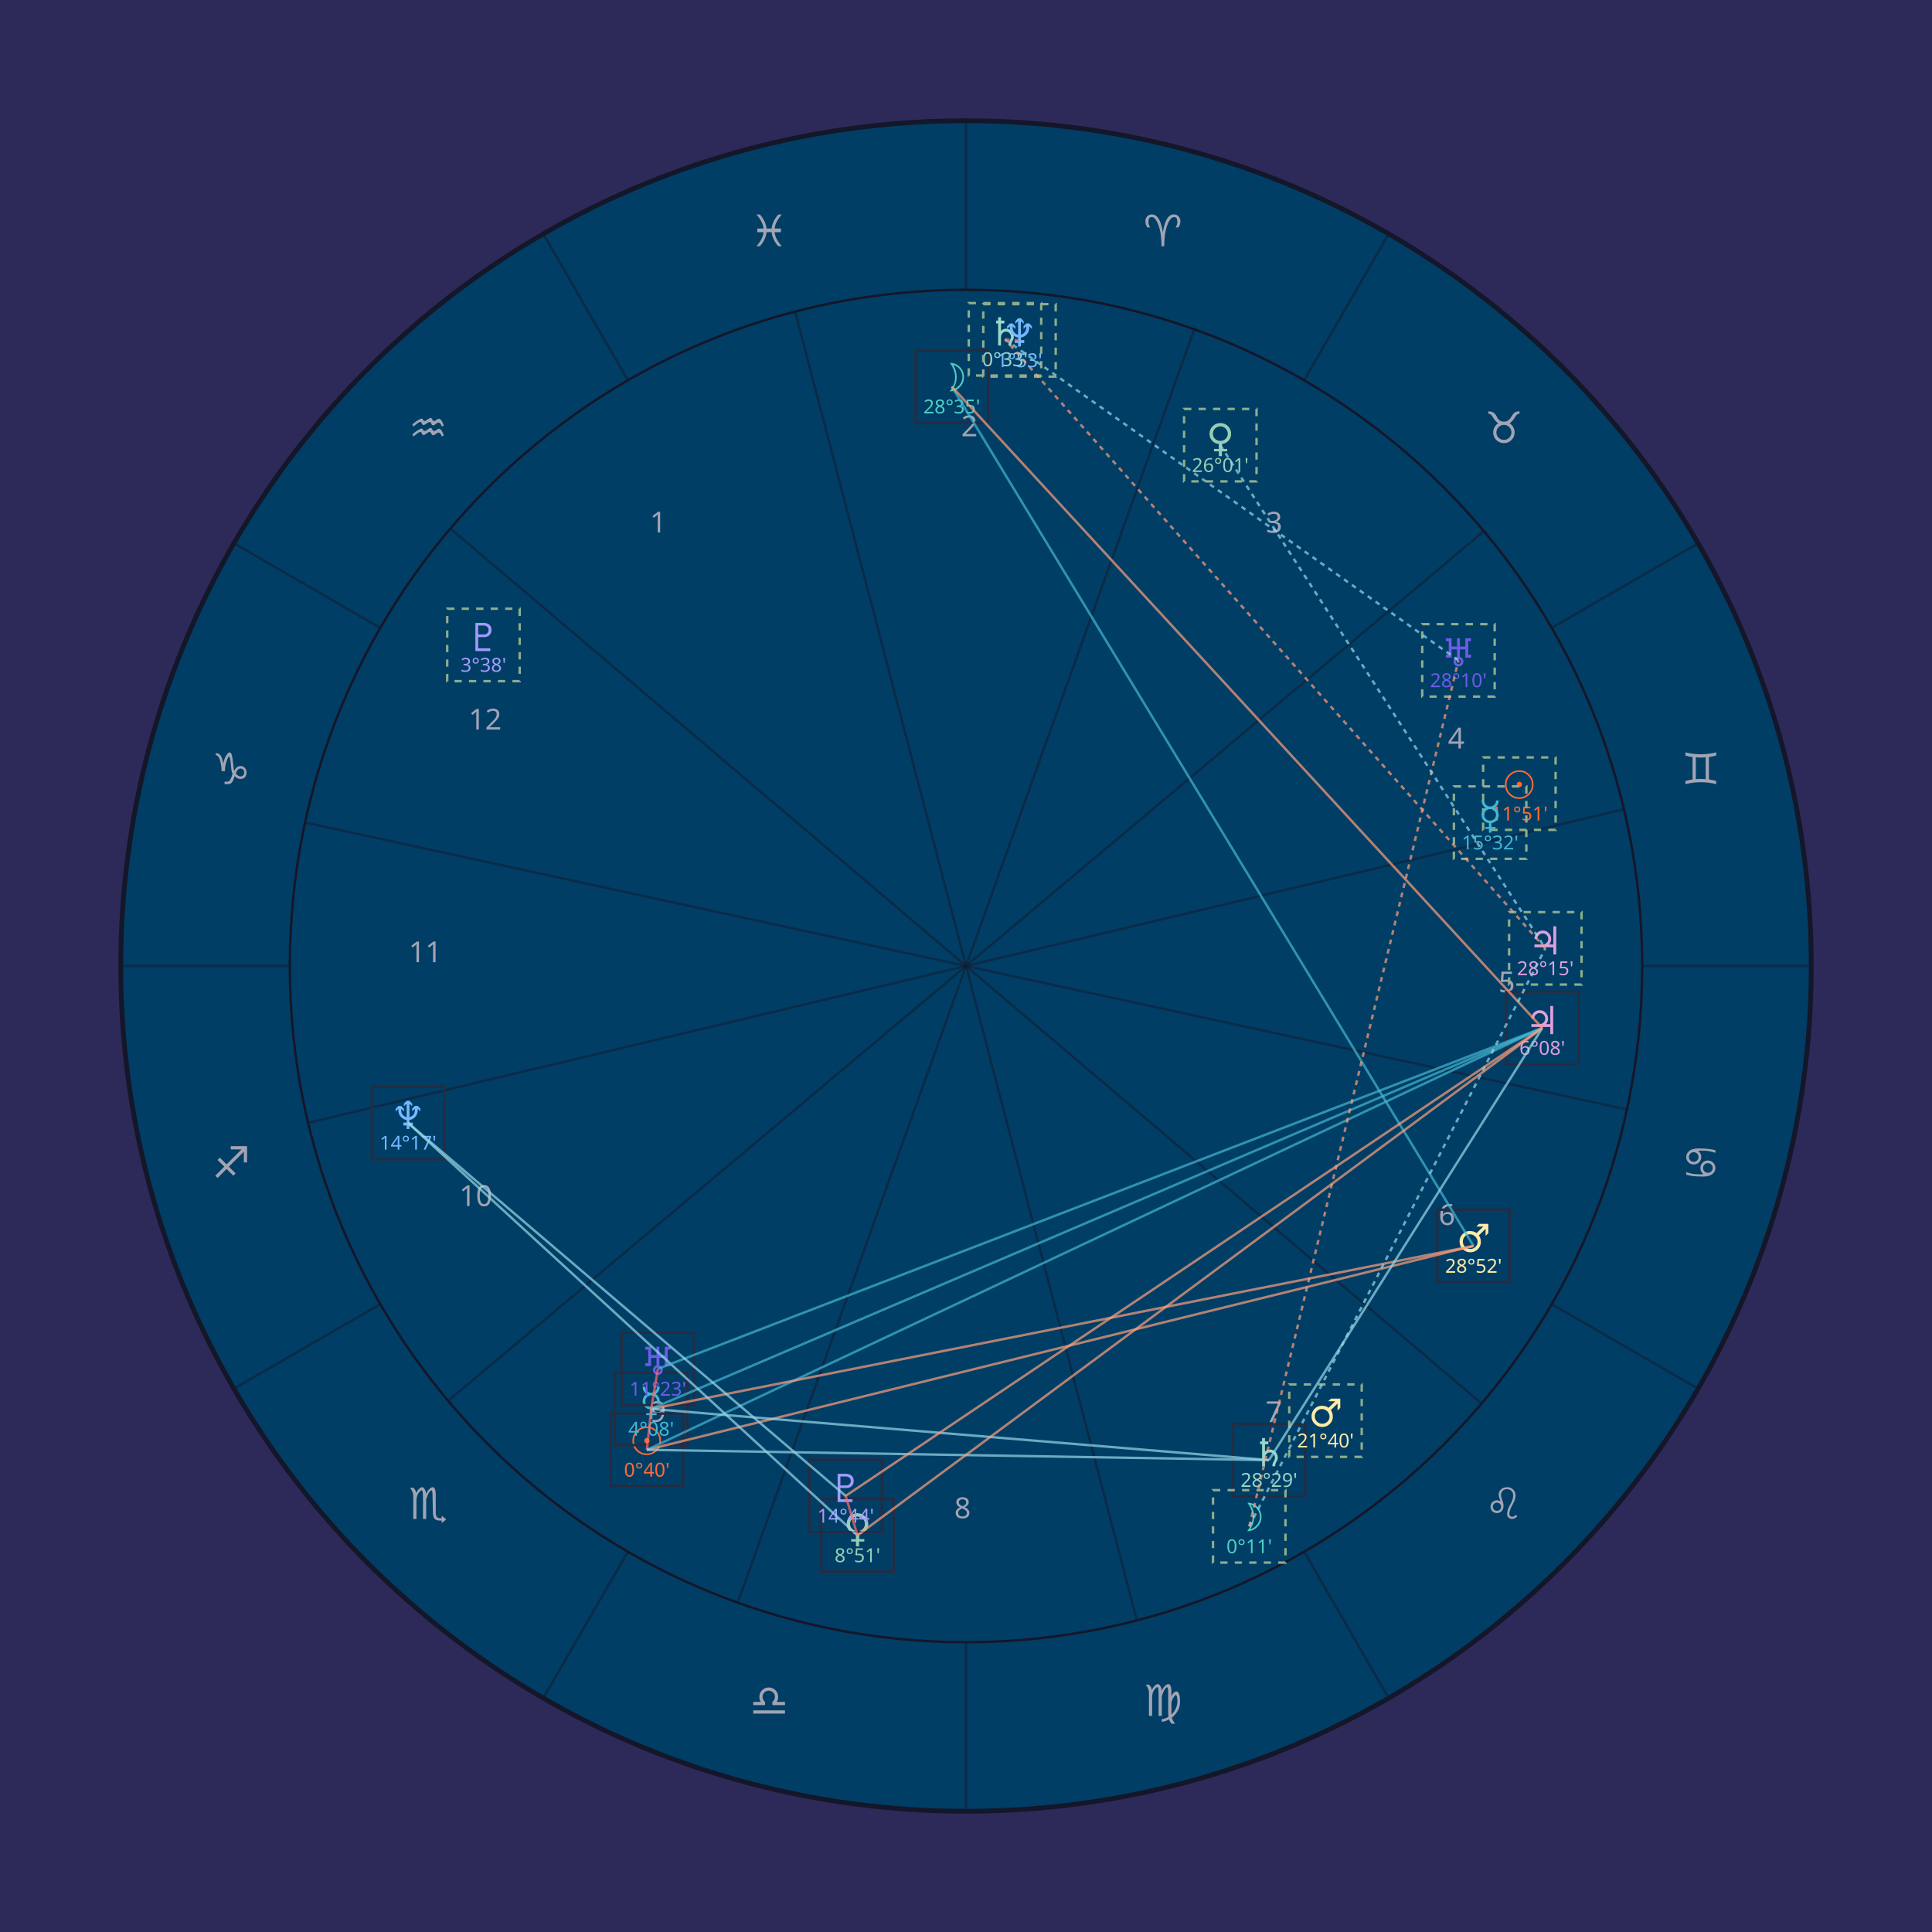
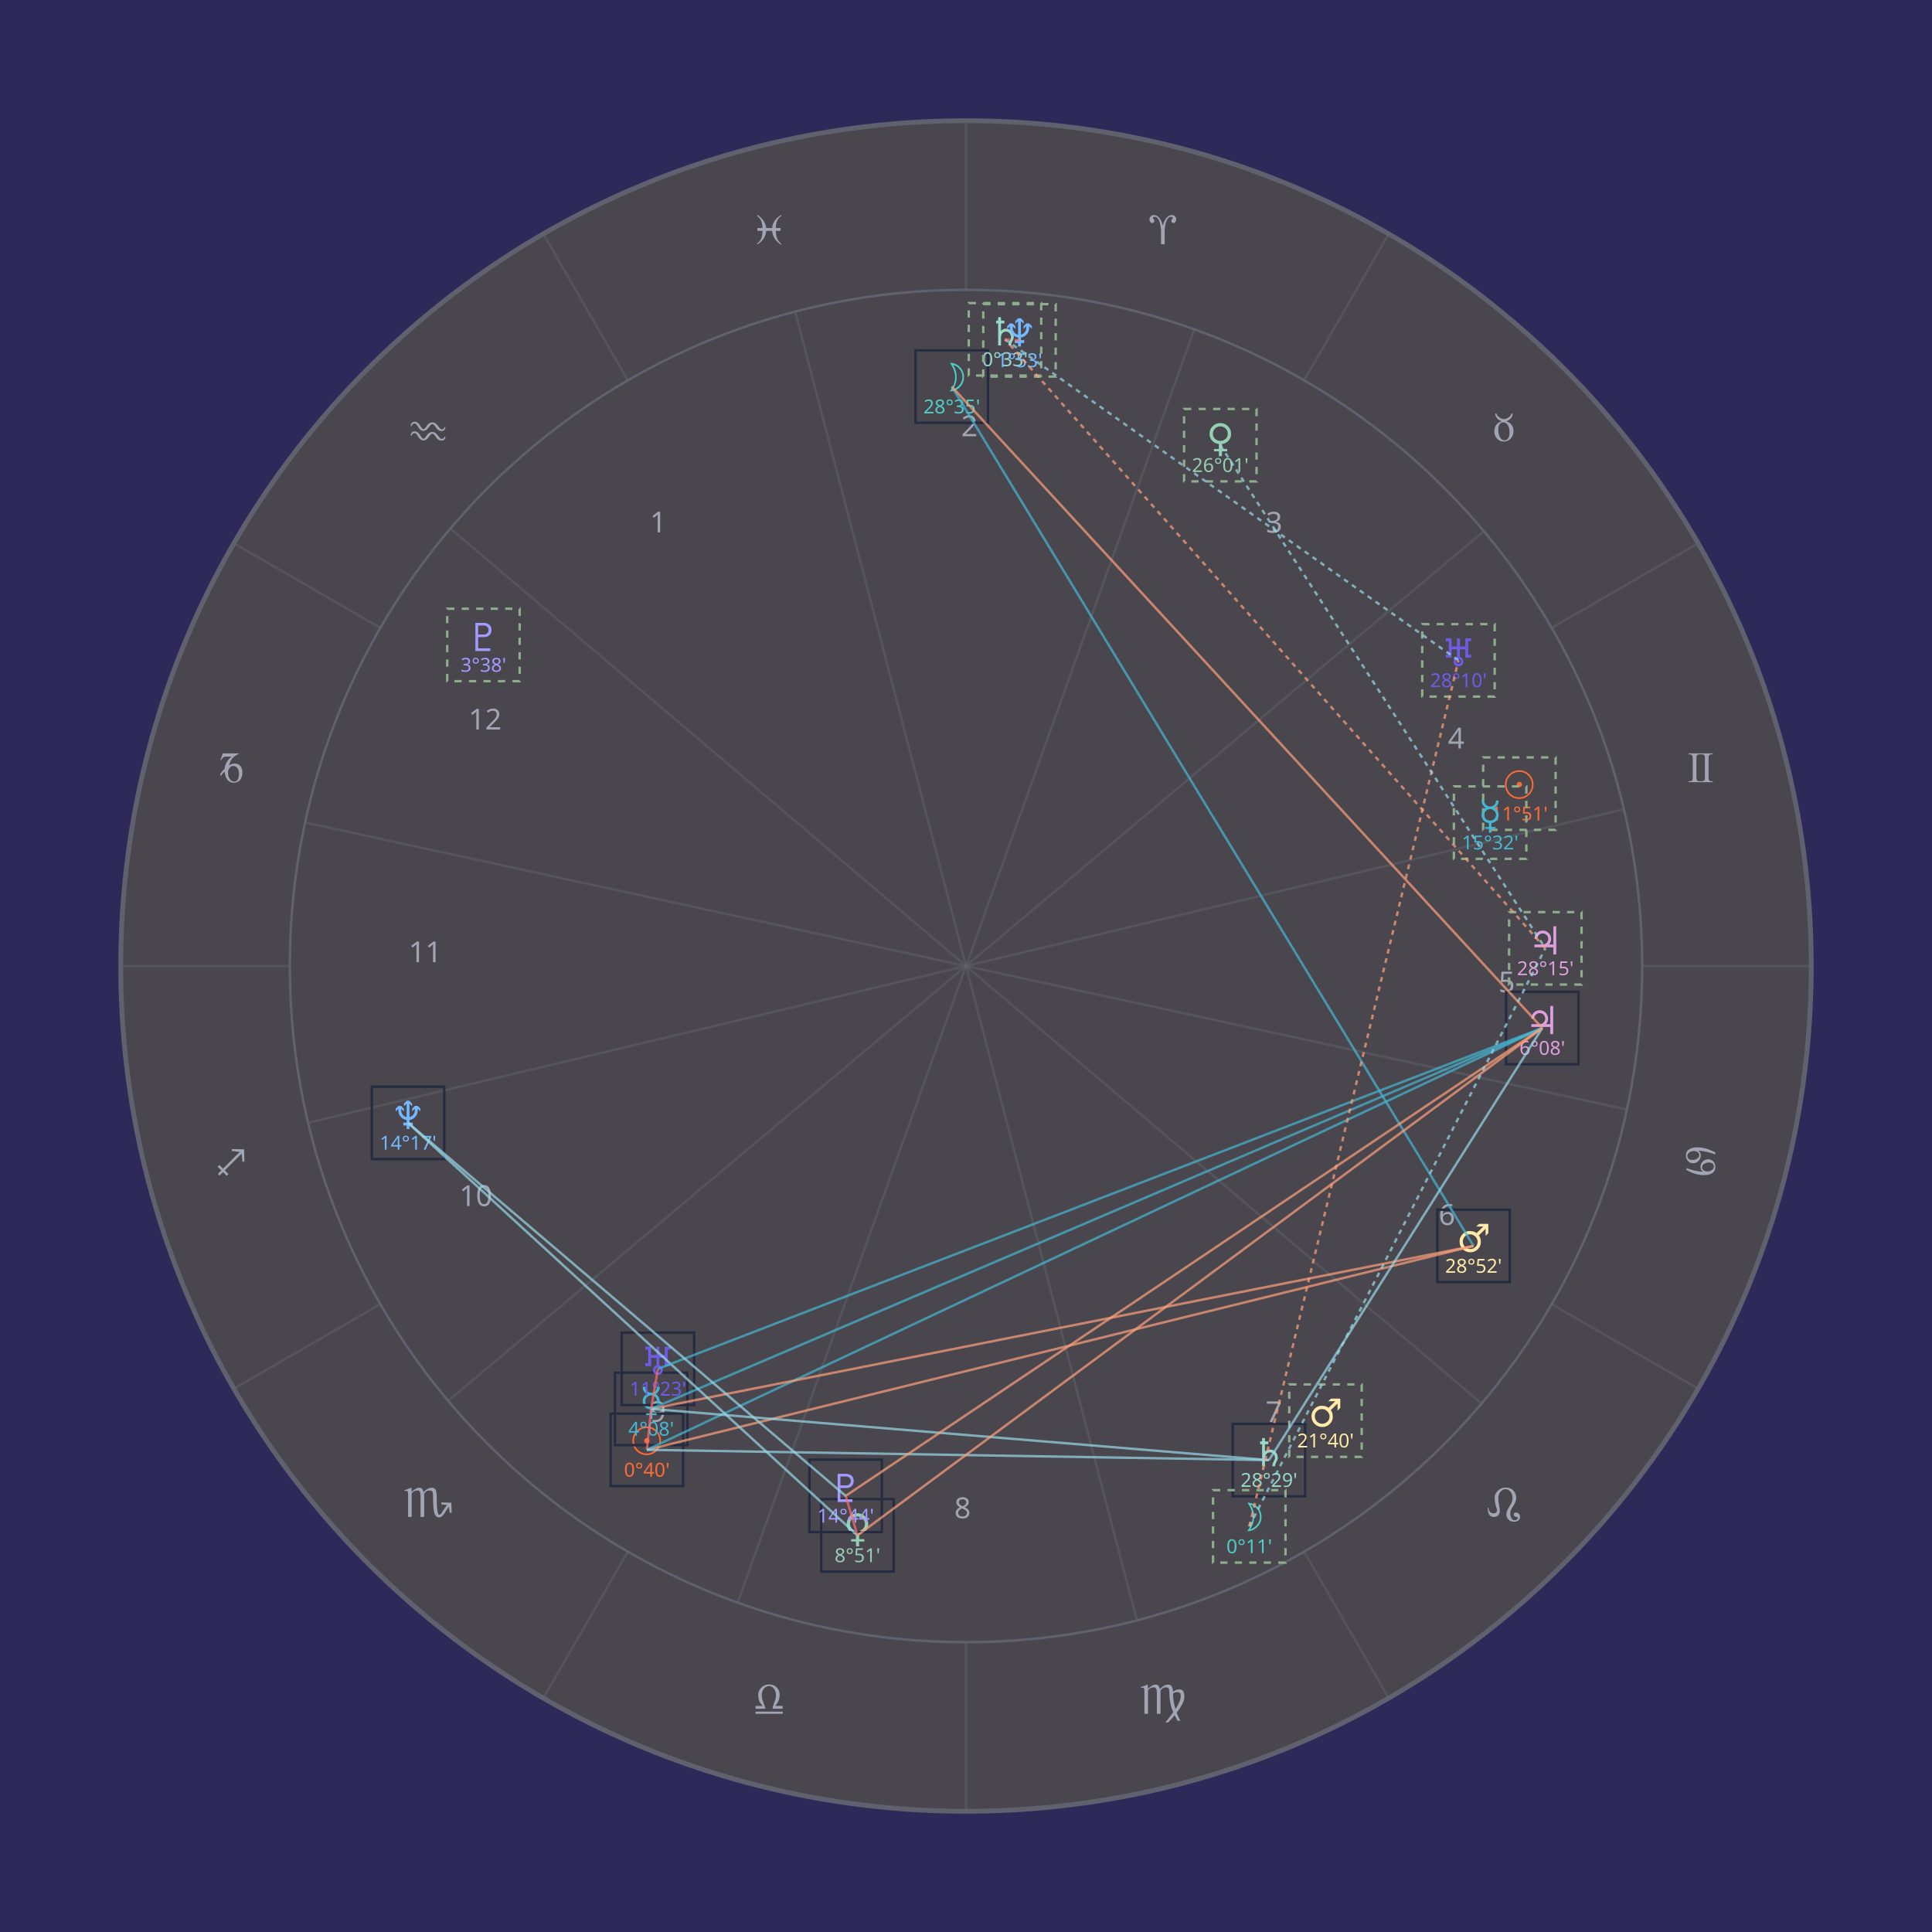
- <svg xmlns="http://www.w3.org/2000/svg" height="800" viewBox="0 0 800 800" width="800">
+ <svg xmlns="http://www.w3.org/2000/svg" height="800" style="background-color: #2D2A5A" viewBox="0 0 800 800" width="800">
  <rect fill="#2D2A5A" height="100%" width="100%" />
-   <circle cx="400" cy="400" fill="#003E66" r="350" stroke="#141729" stroke-width="2" />
-   <circle cx="400" cy="400" fill="none" r="280" stroke="#141729" stroke-width="1" />
-   <line opacity="0.5" stroke="#141729" stroke-width="1" x1="400" x2="400" y1="120" y2="50" />
-   <line opacity="0.5" stroke="#141729" stroke-width="1" x1="540" x2="575" y1="157.513" y2="96.891" />
-   <line opacity="0.5" stroke="#141729" stroke-width="1" x1="642.487" x2="703.109" y1="260" y2="225" />
-   <line opacity="0.5" stroke="#141729" stroke-width="1" x1="680" x2="750" y1="400" y2="400" />
-   <line opacity="0.5" stroke="#141729" stroke-width="1" x1="642.487" x2="703.109" y1="540" y2="575" />
-   <line opacity="0.5" stroke="#141729" stroke-width="1" x1="540" x2="575" y1="642.487" y2="703.109" />
-   <line opacity="0.5" stroke="#141729" stroke-width="1" x1="400" x2="400" y1="680" y2="750" />
-   <line opacity="0.5" stroke="#141729" stroke-width="1" x1="260" x2="225" y1="642.487" y2="703.109" />
-   <line opacity="0.5" stroke="#141729" stroke-width="1" x1="157.513" x2="96.891" y1="540" y2="575" />
-   <line opacity="0.5" stroke="#141729" stroke-width="1" x1="120" x2="50" y1="400" y2="400" />
-   <line opacity="0.5" stroke="#141729" stroke-width="1" x1="157.513" x2="96.891" y1="260" y2="225" />
-   <line opacity="0.5" stroke="#141729" stroke-width="1" x1="260" x2="225" y1="157.513" y2="96.891" />
+   <circle cx="400" cy="400" fill="#49464d" r="350" stroke="#5F616E" stroke-width="2" />
+   <circle cx="400" cy="400" fill="none" r="280" stroke="#5F616E" stroke-width="1" />
+   <line opacity="0.5" stroke="#5F616E" stroke-width="1" x1="400" x2="400" y1="120" y2="50" />
+   <line opacity="0.5" stroke="#5F616E" stroke-width="1" x1="540" x2="575" y1="157.513" y2="96.891" />
+   <line opacity="0.5" stroke="#5F616E" stroke-width="1" x1="642.487" x2="703.109" y1="260" y2="225" />
+   <line opacity="0.5" stroke="#5F616E" stroke-width="1" x1="680" x2="750" y1="400" y2="400" />
+   <line opacity="0.5" stroke="#5F616E" stroke-width="1" x1="642.487" x2="703.109" y1="540" y2="575" />
+   <line opacity="0.5" stroke="#5F616E" stroke-width="1" x1="540" x2="575" y1="642.487" y2="703.109" />
+   <line opacity="0.5" stroke="#5F616E" stroke-width="1" x1="400" x2="400" y1="680" y2="750" />
+   <line opacity="0.5" stroke="#5F616E" stroke-width="1" x1="260" x2="225" y1="642.487" y2="703.109" />
+   <line opacity="0.5" stroke="#5F616E" stroke-width="1" x1="157.513" x2="96.891" y1="540" y2="575" />
+   <line opacity="0.5" stroke="#5F616E" stroke-width="1" x1="120" x2="50" y1="400" y2="400" />
+   <line opacity="0.5" stroke="#5F616E" stroke-width="1" x1="157.513" x2="96.891" y1="260" y2="225" />
+   <line opacity="0.5" stroke="#5F616E" stroke-width="1" x1="260" x2="225" y1="157.513" y2="96.891" />
  <text dominant-baseline="central" fill="#a1a4b3" font-family="serif" font-size="18" text-anchor="middle" x="481.528" y="95.733">
- ♈
+ ♈︎
</text>
  <text dominant-baseline="central" fill="#a1a4b3" font-family="serif" font-size="18" text-anchor="middle" x="622.739" y="177.261">
- ♉
+ ♉︎
</text>
  <text dominant-baseline="central" fill="#a1a4b3" font-family="serif" font-size="18" text-anchor="middle" x="704.267" y="318.472">
- ♊
+ ♊︎
</text>
  <text dominant-baseline="central" fill="#a1a4b3" font-family="serif" font-size="18" text-anchor="middle" x="704.267" y="481.528">
- ♋
+ ♋︎
</text>
  <text dominant-baseline="central" fill="#a1a4b3" font-family="serif" font-size="18" text-anchor="middle" x="622.739" y="622.739">
- ♌
+ ♌︎
</text>
  <text dominant-baseline="central" fill="#a1a4b3" font-family="serif" font-size="18" text-anchor="middle" x="481.528" y="704.267">
- ♍
+ ♍︎
</text>
  <text dominant-baseline="central" fill="#a1a4b3" font-family="serif" font-size="18" text-anchor="middle" x="318.472" y="704.267">
- ♎
+ ♎︎
</text>
  <text dominant-baseline="central" fill="#a1a4b3" font-family="serif" font-size="18" text-anchor="middle" x="177.261" y="622.739">
- ♏
+ ♏︎
</text>
  <text dominant-baseline="central" fill="#a1a4b3" font-family="serif" font-size="18" text-anchor="middle" x="95.733" y="481.528">
- ♐
+ ♐︎
</text>
  <text dominant-baseline="central" fill="#a1a4b3" font-family="serif" font-size="18" text-anchor="middle" x="95.733" y="318.472">
- ♑
+ ♑︎
</text>
  <text dominant-baseline="central" fill="#a1a4b3" font-family="serif" font-size="18" text-anchor="middle" x="177.261" y="177.261">
- ♒
+ ♒︎
</text>
  <text dominant-baseline="central" fill="#a1a4b3" font-family="serif" font-size="18" text-anchor="middle" x="318.472" y="95.733">
- ♓
- </text>
-   <line opacity="0.5" stroke="#141729" stroke-width="1" x1="400" x2="186.499" y1="400" y2="218.844" />
+ ♓︎
+ </text>
+   <line opacity="0.5" stroke="#5F616E" stroke-width="1" x1="400" x2="186.499" y1="400" y2="218.844" />
  <text dominant-baseline="central" fill="#a1a4b3" font-family="sans-serif" font-size="12" text-anchor="middle" x="272.528" y="215.807">
1
</text>
-   <line opacity="0.5" stroke="#141729" stroke-width="1" x1="400" x2="329.257" y1="400" y2="129.084" />
+   <line opacity="0.5" stroke="#5F616E" stroke-width="1" x1="400" x2="329.257" y1="400" y2="129.084" />
  <text dominant-baseline="central" fill="#a1a4b3" font-family="sans-serif" font-size="12" text-anchor="middle" x="401.428" y="176.005">
2
</text>
-   <line opacity="0.5" stroke="#141729" stroke-width="1" x1="400" x2="494.518" y1="400" y2="136.435" />
+   <line opacity="0.5" stroke="#5F616E" stroke-width="1" x1="400" x2="494.518" y1="400" y2="136.435" />
  <text dominant-baseline="central" fill="#a1a4b3" font-family="sans-serif" font-size="12" text-anchor="middle" x="527.611" y="215.903">
3
</text>
-   <line opacity="0.5" stroke="#141729" stroke-width="1" x1="400" x2="614.433" y1="400" y2="219.949" />
+   <line opacity="0.5" stroke="#5F616E" stroke-width="1" x1="400" x2="614.433" y1="400" y2="219.949" />
  <text dominant-baseline="central" fill="#a1a4b3" font-family="sans-serif" font-size="12" text-anchor="middle" x="602.982" y="305.267">
4
</text>
-   <line opacity="0.5" stroke="#141729" stroke-width="1" x1="400" x2="672.37" y1="400" y2="335.078" />
+   <line opacity="0.5" stroke="#5F616E" stroke-width="1" x1="400" x2="672.37" y1="400" y2="335.078" />
  <text dominant-baseline="central" fill="#a1a4b3" font-family="sans-serif" font-size="12" text-anchor="middle" x="623.913" y="406.228">
5
</text>
-   <line opacity="0.5" stroke="#141729" stroke-width="1" x1="400" x2="673.624" y1="400" y2="459.413" />
+   <line opacity="0.5" stroke="#5F616E" stroke-width="1" x1="400" x2="673.624" y1="400" y2="459.413" />
  <text dominant-baseline="central" fill="#a1a4b3" font-family="sans-serif" font-size="12" text-anchor="middle" x="599.139" y="502.566">
6
</text>
-   <line opacity="0.5" stroke="#141729" stroke-width="1" x1="400" x2="613.501" y1="400" y2="581.156" />
+   <line opacity="0.5" stroke="#5F616E" stroke-width="1" x1="400" x2="613.501" y1="400" y2="581.156" />
  <text dominant-baseline="central" fill="#a1a4b3" font-family="sans-serif" font-size="12" text-anchor="middle" x="527.472" y="584.193">
7
</text>
-   <line opacity="0.5" stroke="#141729" stroke-width="1" x1="400" x2="470.743" y1="400" y2="670.916" />
+   <line opacity="0.5" stroke="#5F616E" stroke-width="1" x1="400" x2="470.743" y1="400" y2="670.916" />
  <text dominant-baseline="central" fill="#a1a4b3" font-family="sans-serif" font-size="12" text-anchor="middle" x="398.572" y="623.995">
8
</text>
-   <line opacity="0.5" stroke="#141729" stroke-width="1" x1="400" x2="305.482" y1="400" y2="663.565" />
+   <line opacity="0.5" stroke="#5F616E" stroke-width="1" x1="400" x2="305.482" y1="400" y2="663.565" />
  <text dominant-baseline="central" fill="#a1a4b3" font-family="sans-serif" font-size="12" text-anchor="middle" x="272.389" y="584.097">
9
</text>
-   <line opacity="0.5" stroke="#141729" stroke-width="1" x1="400" x2="185.567" y1="400" y2="580.051" />
+   <line opacity="0.5" stroke="#5F616E" stroke-width="1" x1="400" x2="185.567" y1="400" y2="580.051" />
  <text dominant-baseline="central" fill="#a1a4b3" font-family="sans-serif" font-size="12" text-anchor="middle" x="197.018" y="494.733">
10
</text>
-   <line opacity="0.5" stroke="#141729" stroke-width="1" x1="400" x2="127.63" y1="400" y2="464.922" />
+   <line opacity="0.5" stroke="#5F616E" stroke-width="1" x1="400" x2="127.63" y1="400" y2="464.922" />
  <text dominant-baseline="central" fill="#a1a4b3" font-family="sans-serif" font-size="12" text-anchor="middle" x="176.087" y="393.772">
11
</text>
-   <line opacity="0.5" stroke="#141729" stroke-width="1" x1="400" x2="126.376" y1="400" y2="340.587" />
+   <line opacity="0.5" stroke="#5F616E" stroke-width="1" x1="400" x2="126.376" y1="400" y2="340.587" />
  <text dominant-baseline="central" fill="#a1a4b3" font-family="sans-serif" font-size="12" text-anchor="middle" x="200.861" y="297.434">
12
</text>
  <rect fill="none" height="30" stroke="#252c42" stroke-width="1" style="" width="30" x="252.859" y="585.346" />
  <text dominant-baseline="central" fill="#FF6B35" font-family="serif" font-size="16" text-anchor="middle" x="267.859" y="597.346">
☉
</text>
  <text dominant-baseline="central" fill="#FF6B35" font-family="sans-serif" font-size="8" text-anchor="middle" x="267.859" y="608.346">
0°40'
</text>
  <rect fill="none" height="30" stroke="#252c42" stroke-width="1" style="" width="30" x="379.112" y="145.072" />
  <text dominant-baseline="central" fill="#4ECDC4" font-family="serif" font-size="16" text-anchor="middle" x="394.112" y="157.072">
☽
</text>
  <text dominant-baseline="central" fill="#4ECDC4" font-family="sans-serif" font-size="8" text-anchor="middle" x="394.112" y="168.072">
28°35'
</text>
  <rect fill="none" height="30" stroke="#252c42" stroke-width="1" style="" width="30" x="254.638" y="568.387" />
  <text dominant-baseline="central" fill="#45B7D1" font-family="serif" font-size="16" text-anchor="middle" x="269.638" y="580.387">
☿
</text>
  <text dominant-baseline="central" fill="#45B7D1" font-family="sans-serif" font-size="8" text-anchor="middle" x="269.638" y="591.387">
4°08'
</text>
  <rect fill="none" height="30" stroke="#252c42" stroke-width="1" style="" width="30" x="340.051" y="620.753" />
  <text dominant-baseline="central" fill="#96CEB4" font-family="serif" font-size="16" text-anchor="middle" x="355.051" y="632.753">
♀
</text>
  <text dominant-baseline="central" fill="#96CEB4" font-family="sans-serif" font-size="8" text-anchor="middle" x="355.051" y="643.753">
8°51'
</text>
  <rect fill="none" height="30" stroke="#252c42" stroke-width="1" style="" width="30" x="595.155" y="500.909" />
  <text dominant-baseline="central" fill="#FFEAA7" font-family="serif" font-size="16" text-anchor="middle" x="610.155" y="512.909">
♂
</text>
  <text dominant-baseline="central" fill="#FFEAA7" font-family="sans-serif" font-size="8" text-anchor="middle" x="610.155" y="523.909">
28°52'
</text>
  <rect fill="none" height="30" stroke="#252c42" stroke-width="1" style="" width="30" x="623.622" y="410.677" />
  <text dominant-baseline="central" fill="#DDA0DD" font-family="serif" font-size="16" text-anchor="middle" x="638.622" y="422.677">
♃
</text>
  <text dominant-baseline="central" fill="#DDA0DD" font-family="sans-serif" font-size="8" text-anchor="middle" x="638.622" y="433.677">
6°08'
</text>
  <rect fill="none" height="30" stroke="#252c42" stroke-width="1" style="" width="30" x="510.452" y="589.601" />
  <text dominant-baseline="central" fill="#98D8C8" font-family="serif" font-size="16" text-anchor="middle" x="525.452" y="601.601">
♄
</text>
  <text dominant-baseline="central" fill="#98D8C8" font-family="sans-serif" font-size="8" text-anchor="middle" x="525.452" y="612.601">
28°29'
</text>
  <rect fill="none" height="30" stroke="#252c42" stroke-width="1" style="" width="30" x="257.43" y="551.811" />
  <text dominant-baseline="central" fill="#6C5CE7" font-family="serif" font-size="16" text-anchor="middle" x="272.43" y="563.811">
♅
</text>
  <text dominant-baseline="central" fill="#6C5CE7" font-family="sans-serif" font-size="8" text-anchor="middle" x="272.43" y="574.811">
11°23'
</text>
  <rect fill="none" height="30" stroke="#252c42" stroke-width="1" style="" width="30" x="153.958" y="449.959" />
  <text dominant-baseline="central" fill="#74B9FF" font-family="serif" font-size="16" text-anchor="middle" x="168.958" y="461.959">
♆
</text>
  <text dominant-baseline="central" fill="#74B9FF" font-family="sans-serif" font-size="8" text-anchor="middle" x="168.958" y="472.959">
14°17'
</text>
  <rect fill="none" height="30" stroke="#252c42" stroke-width="1" style="" width="30" x="335.172" y="604.413" />
  <text dominant-baseline="central" fill="#A29BFE" font-family="serif" font-size="16" text-anchor="middle" x="350.172" y="616.413">
♇
</text>
  <text dominant-baseline="central" fill="#A29BFE" font-family="sans-serif" font-size="8" text-anchor="middle" x="350.172" y="627.413">
14°44'
</text>
  <rect fill="none" height="30" stroke="#8dad8c" stroke-width="1" style="stroke-dasharray: 3,3" width="30" x="614.142" y="313.63" />
  <text dominant-baseline="central" fill="#FF6B35" font-family="serif" font-size="16" text-anchor="middle" x="629.142" y="325.63">
☉
</text>
  <text dominant-baseline="central" fill="#FF6B35" font-family="sans-serif" font-size="8" text-anchor="middle" x="629.142" y="336.63">
11°51'
</text>
  <rect fill="none" height="30" stroke="#8dad8c" stroke-width="1" style="stroke-dasharray: 3,3" width="30" x="502.292" y="617.04" />
  <text dominant-baseline="central" fill="#4ECDC4" font-family="serif" font-size="16" text-anchor="middle" x="517.292" y="629.04">
☽
</text>
  <text dominant-baseline="central" fill="#4ECDC4" font-family="sans-serif" font-size="8" text-anchor="middle" x="517.292" y="640.04">
0°11'
</text>
  <rect fill="none" height="30" stroke="#8dad8c" stroke-width="1" style="stroke-dasharray: 3,3" width="30" x="602.025" y="325.628" />
  <text dominant-baseline="central" fill="#45B7D1" font-family="serif" font-size="16" text-anchor="middle" x="617.025" y="337.628">
☿
</text>
  <text dominant-baseline="central" fill="#45B7D1" font-family="sans-serif" font-size="8" text-anchor="middle" x="617.025" y="348.628">
15°32'
</text>
  <rect fill="none" height="30" stroke="#8dad8c" stroke-width="1" style="stroke-dasharray: 3,3" width="30" x="490.305" y="169.336" />
  <text dominant-baseline="central" fill="#96CEB4" font-family="serif" font-size="16" text-anchor="middle" x="505.305" y="181.336">
♀
</text>
  <text dominant-baseline="central" fill="#96CEB4" font-family="sans-serif" font-size="8" text-anchor="middle" x="505.305" y="192.336">
26°01'
</text>
  <rect fill="none" height="30" stroke="#8dad8c" stroke-width="1" style="stroke-dasharray: 3,3" width="30" x="533.856" y="573.26" />
  <text dominant-baseline="central" fill="#FFEAA7" font-family="serif" font-size="16" text-anchor="middle" x="548.856" y="585.26">
♂
</text>
  <text dominant-baseline="central" fill="#FFEAA7" font-family="sans-serif" font-size="8" text-anchor="middle" x="548.856" y="596.26">
21°40'
</text>
  <rect fill="none" height="30" stroke="#8dad8c" stroke-width="1" style="stroke-dasharray: 3,3" width="30" x="624.889" y="377.691" />
  <text dominant-baseline="central" fill="#DDA0DD" font-family="serif" font-size="16" text-anchor="middle" x="639.889" y="389.691">
♃
</text>
  <text dominant-baseline="central" fill="#DDA0DD" font-family="sans-serif" font-size="8" text-anchor="middle" x="639.889" y="400.691">
28°15'
</text>
  <rect fill="none" height="30" stroke="#8dad8c" stroke-width="1" style="stroke-dasharray: 3,3" width="30" x="401.147" y="125.502" />
  <text dominant-baseline="central" fill="#98D8C8" font-family="serif" font-size="16" text-anchor="middle" x="416.147" y="137.502">
♄
</text>
  <text dominant-baseline="central" fill="#98D8C8" font-family="sans-serif" font-size="8" text-anchor="middle" x="416.147" y="148.502">
0°33'
</text>
  <rect fill="none" height="30" stroke="#8dad8c" stroke-width="1" style="stroke-dasharray: 3,3" width="30" x="588.917" y="258.439" />
  <text dominant-baseline="central" fill="#6C5CE7" font-family="serif" font-size="16" text-anchor="middle" x="603.917" y="270.439">
♅
</text>
  <text dominant-baseline="central" fill="#6C5CE7" font-family="sans-serif" font-size="8" text-anchor="middle" x="603.917" y="281.439">
28°10'
</text>
  <rect fill="none" height="30" stroke="#8dad8c" stroke-width="1" style="stroke-dasharray: 3,3" width="30" x="407.144" y="125.945" />
  <text dominant-baseline="central" fill="#74B9FF" font-family="serif" font-size="16" text-anchor="middle" x="422.144" y="137.945">
♆
</text>
  <text dominant-baseline="central" fill="#74B9FF" font-family="sans-serif" font-size="8" text-anchor="middle" x="422.144" y="148.945">
1°53'
</text>
  <rect fill="none" height="30" stroke="#8dad8c" stroke-width="1" style="stroke-dasharray: 3,3" width="30" x="185.184" y="252.058" />
  <text dominant-baseline="central" fill="#A29BFE" font-family="serif" font-size="16" text-anchor="middle" x="200.184" y="264.058">
♇
</text>
  <text dominant-baseline="central" fill="#A29BFE" font-family="sans-serif" font-size="8" text-anchor="middle" x="200.184" y="275.058">
3°38'
</text>
  <line opacity="0.7" stroke="#FF6B6B" stroke-width="1" style="" x1="267.859" x2="269.638" y1="600.346" y2="583.387" />
  <line opacity="0.7" stroke="#FFA07A" stroke-width="1" style="" x1="267.859" x2="610.155" y1="600.346" y2="515.909" />
  <line opacity="0.7" stroke="#45B7D1" stroke-width="1" style="" x1="267.859" x2="638.622" y1="600.346" y2="425.677" />
  <line opacity="0.7" stroke="#98D8E8" stroke-width="1" style="" x1="267.859" x2="525.452" y1="600.346" y2="604.601" />
  <line opacity="0.7" stroke="#45B7D1" stroke-width="1" style="" x1="394.112" x2="610.155" y1="160.072" y2="515.909" />
  <line opacity="0.7" stroke="#FFA07A" stroke-width="1" style="" x1="394.112" x2="638.622" y1="160.072" y2="425.677" />
  <line opacity="0.7" stroke="#FFA07A" stroke-width="1" style="" x1="269.638" x2="610.155" y1="583.387" y2="515.909" />
  <line opacity="0.7" stroke="#45B7D1" stroke-width="1" style="" x1="269.638" x2="638.622" y1="583.387" y2="425.677" />
  <line opacity="0.7" stroke="#98D8E8" stroke-width="1" style="" x1="269.638" x2="525.452" y1="583.387" y2="604.601" />
  <line opacity="0.7" stroke="#FF6B6B" stroke-width="1" style="" x1="269.638" x2="272.43" y1="583.387" y2="566.811" />
  <line opacity="0.7" stroke="#FFA07A" stroke-width="1" style="" x1="355.051" x2="638.622" y1="635.753" y2="425.677" />
  <line opacity="0.7" stroke="#98D8E8" stroke-width="1" style="" x1="355.051" x2="168.958" y1="635.753" y2="464.959" />
  <line opacity="0.7" stroke="#FF6B6B" stroke-width="1" style="" x1="355.051" x2="350.172" y1="635.753" y2="619.413" />
  <line opacity="0.7" stroke="#98D8E8" stroke-width="1" style="" x1="638.622" x2="525.452" y1="425.677" y2="604.601" />
  <line opacity="0.7" stroke="#45B7D1" stroke-width="1" style="" x1="638.622" x2="272.43" y1="425.677" y2="566.811" />
  <line opacity="0.7" stroke="#FFA07A" stroke-width="1" style="" x1="638.622" x2="350.172" y1="425.677" y2="619.413" />
  <line opacity="0.7" stroke="#98D8E8" stroke-width="1" style="" x1="168.958" x2="350.172" y1="464.959" y2="619.413" />
  <line opacity="0.7" stroke="#98D8E8" stroke-width="1" style="stroke-dasharray: 2,2" x1="517.292" x2="639.889" y1="632.04" y2="392.691" />
  <line opacity="0.7" stroke="#FFA07A" stroke-width="1" style="stroke-dasharray: 2,2" x1="517.292" x2="603.917" y1="632.04" y2="273.439" />
  <line opacity="0.7" stroke="#98D8E8" stroke-width="1" style="stroke-dasharray: 2,2" x1="505.305" x2="639.889" y1="184.336" y2="392.691" />
  <line opacity="0.7" stroke="#FFA07A" stroke-width="1" style="stroke-dasharray: 2,2" x1="639.889" x2="416.147" y1="392.691" y2="140.502" />
  <line opacity="0.7" stroke="#98D8E8" stroke-width="1" style="stroke-dasharray: 2,2" x1="416.147" x2="603.917" y1="140.502" y2="273.439" />
  <line opacity="0.7" stroke="#FF6B6B" stroke-width="1" style="stroke-dasharray: 2,2" x1="416.147" x2="422.144" y1="140.502" y2="140.945" />
</svg>
